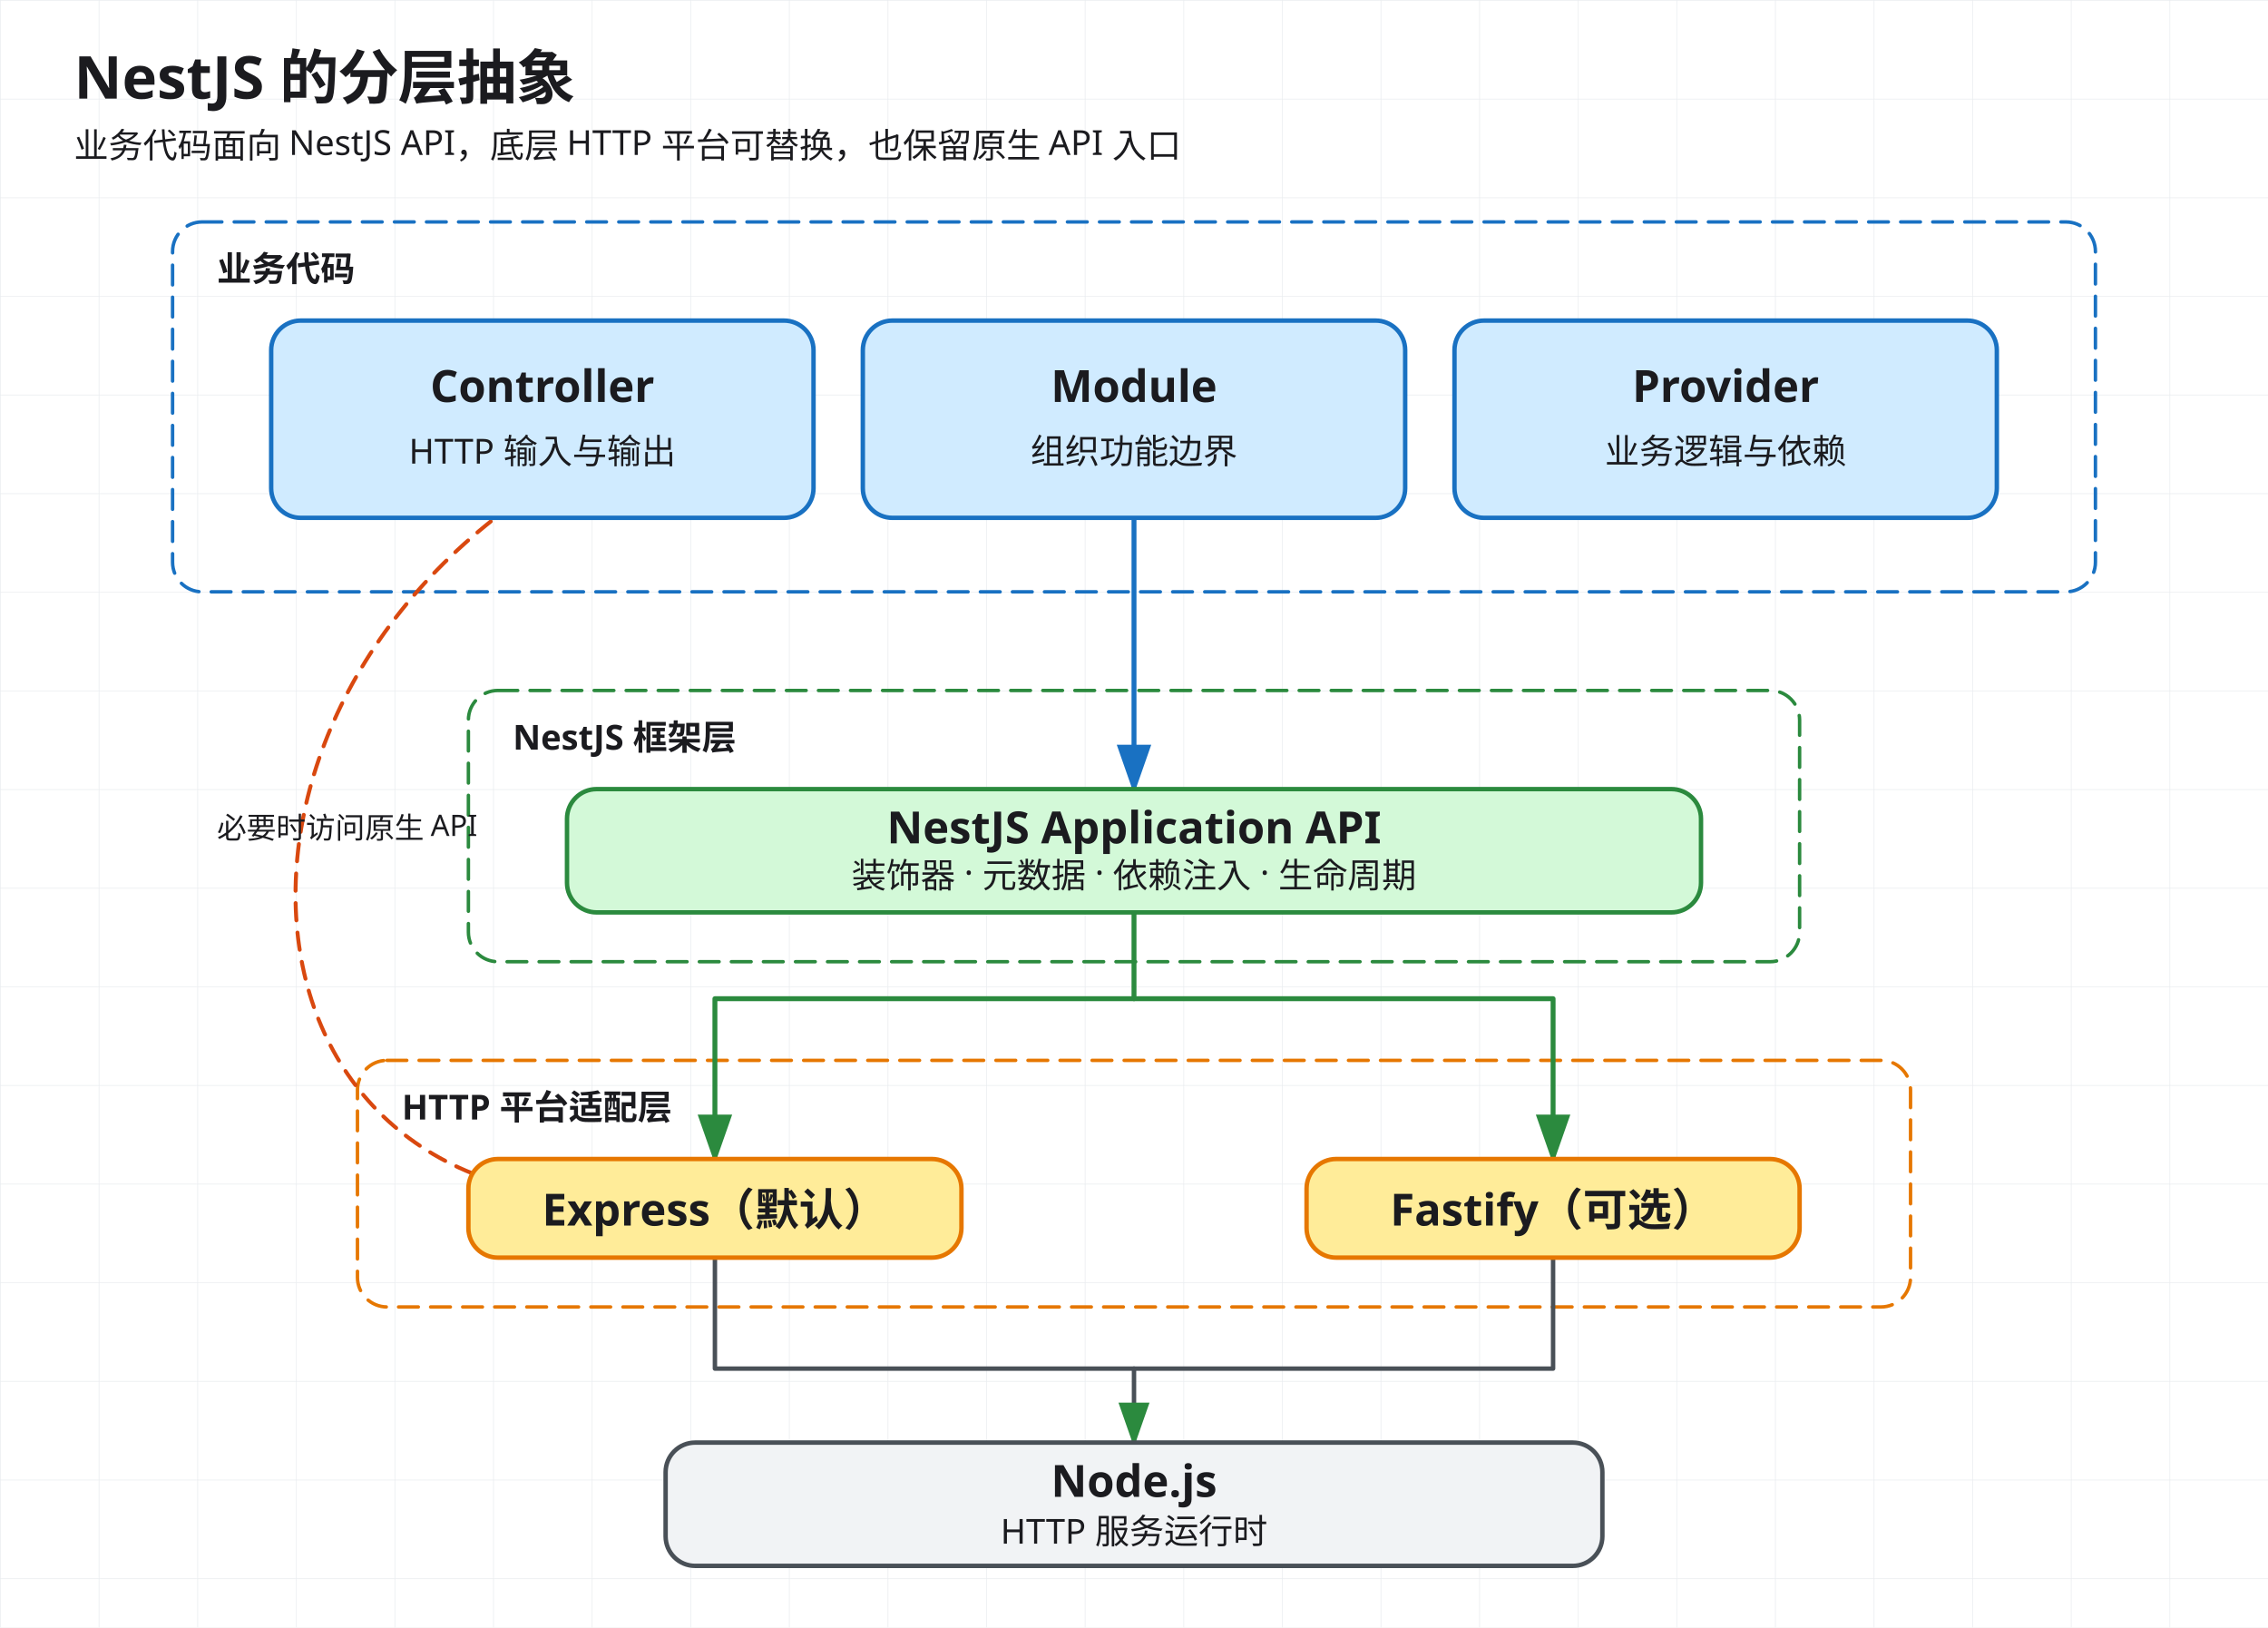
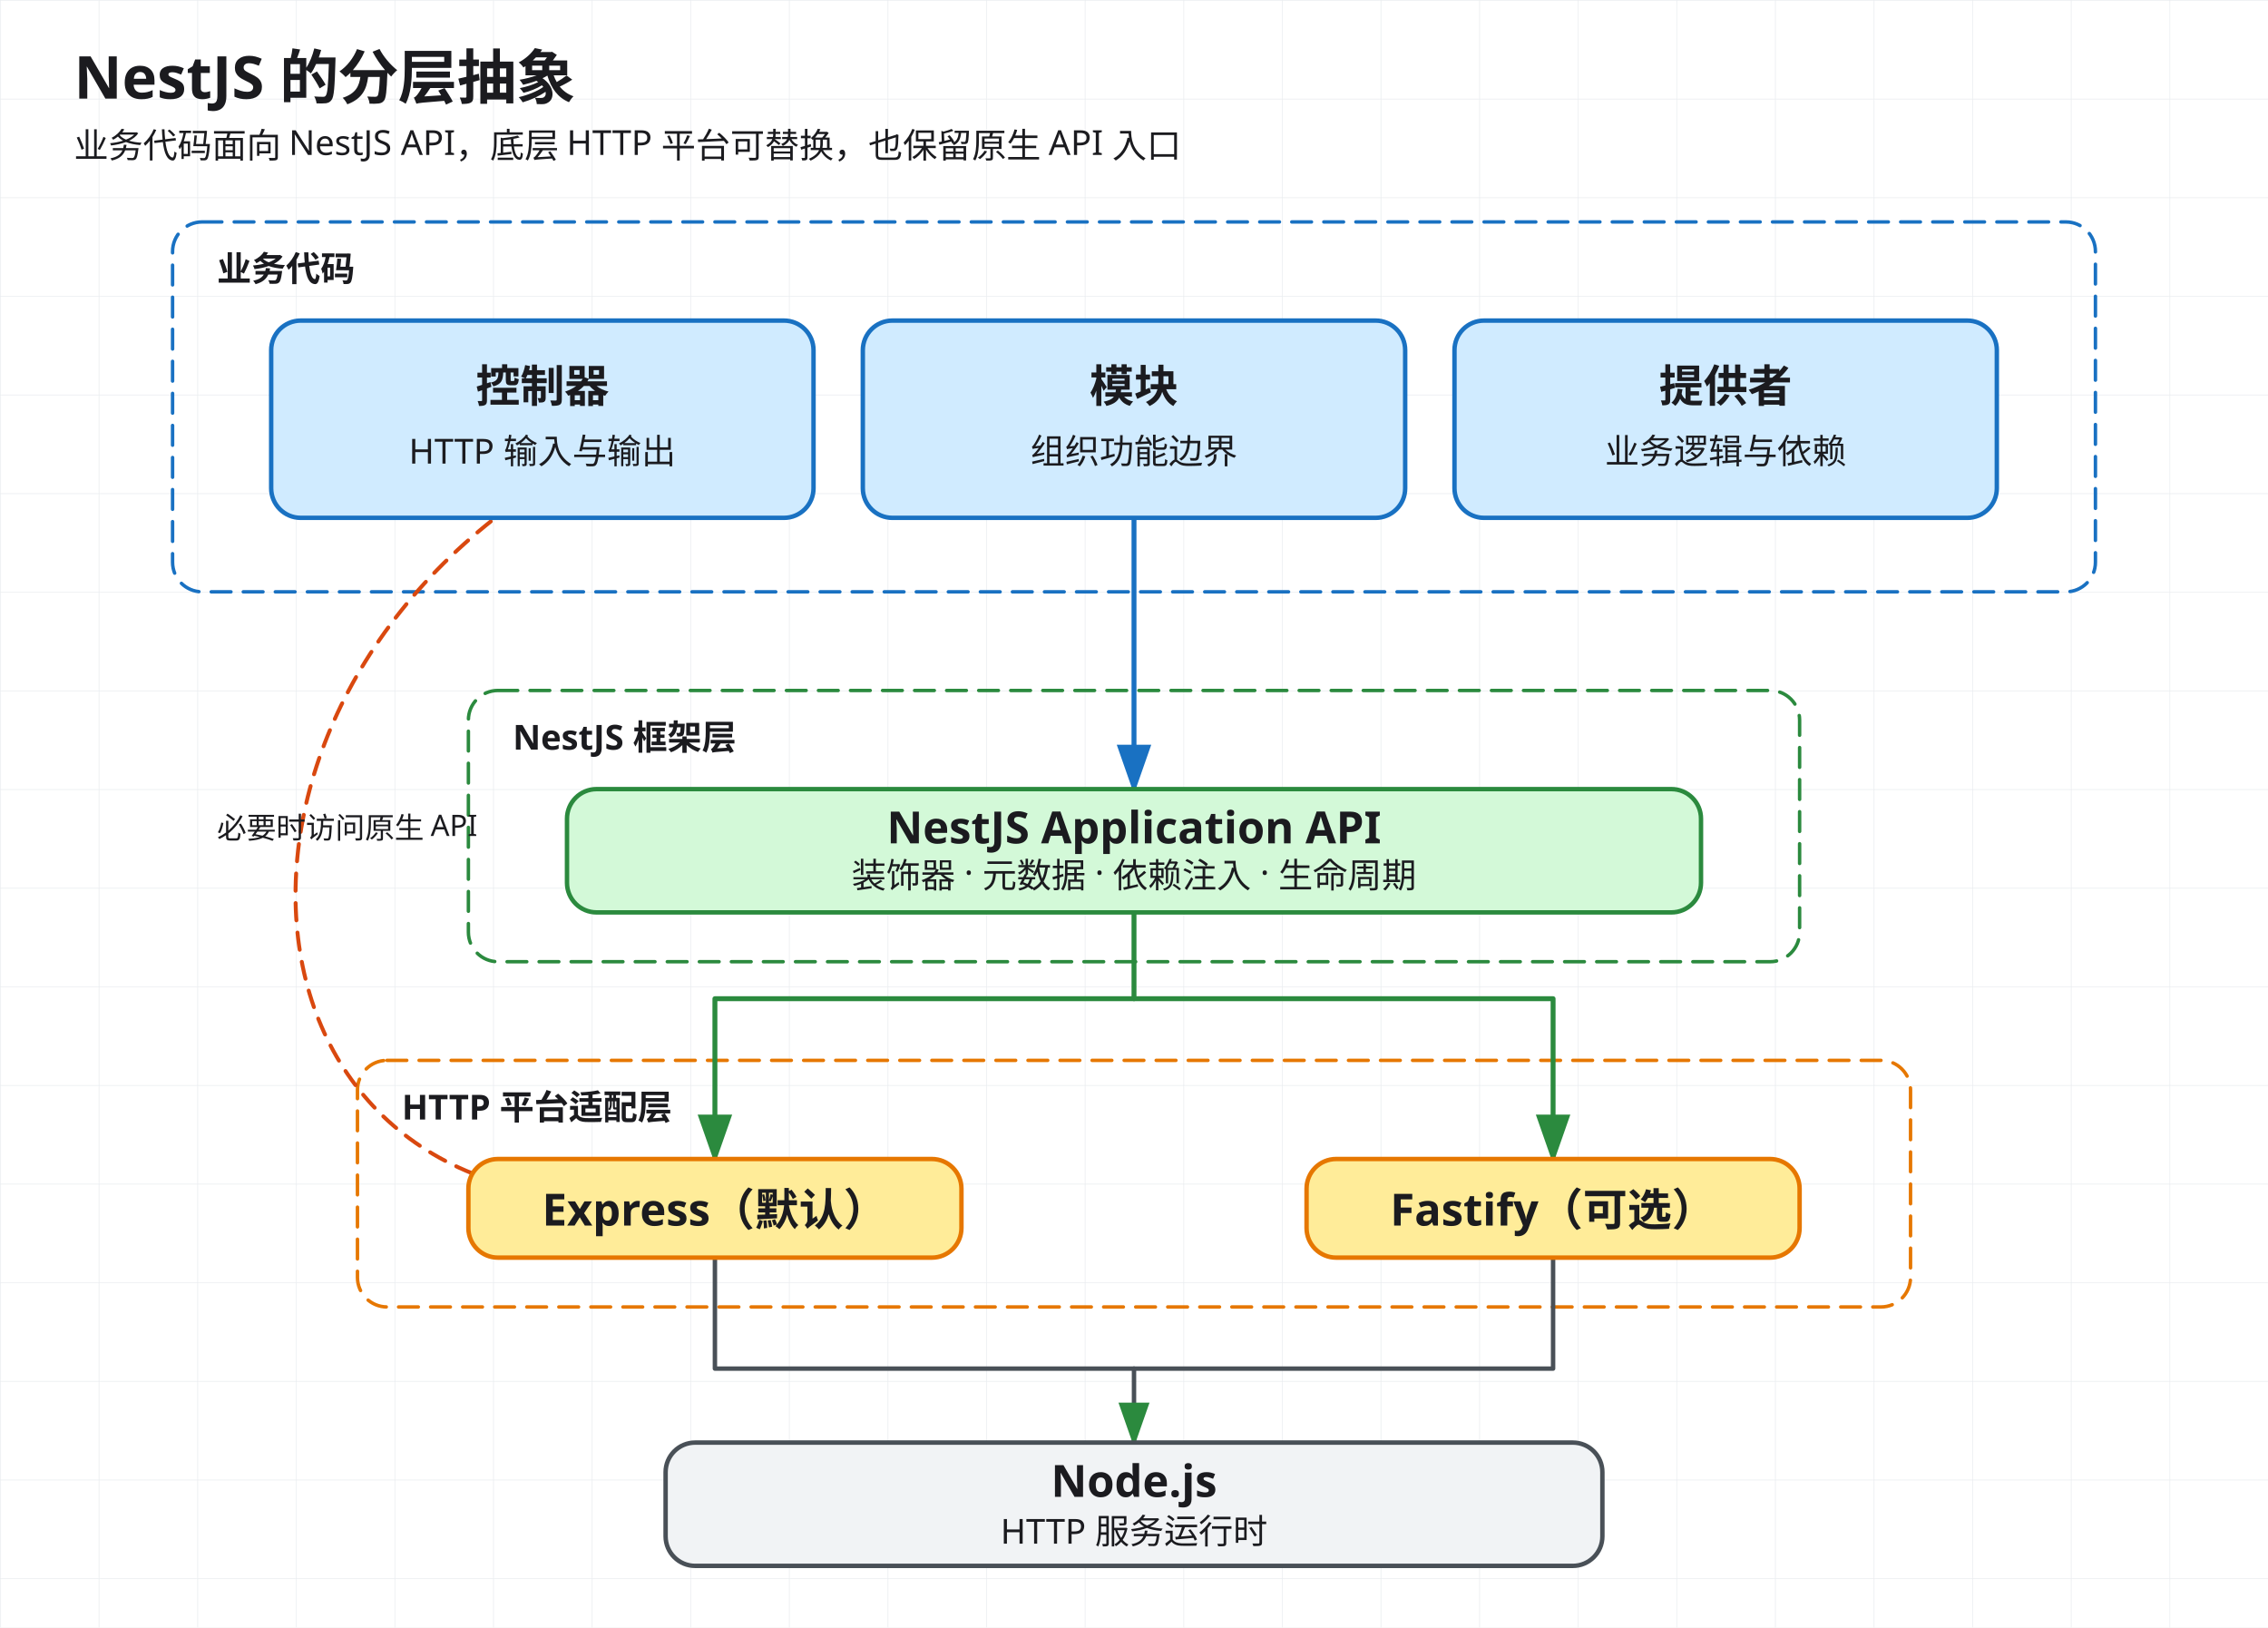
<svg xmlns="http://www.w3.org/2000/svg" viewBox="0 0 920 660">
  <style>
    text { font-family: 'Patrick Hand', 'LXGW WenKai', 'Kaiti SC', 'KaiTi', sans-serif; fill: #1b1b1f; }
    rect, path, line, polygon, ellipse { stroke-linecap: round; stroke-linejoin: round; }
  </style>
  <defs>
    <pattern id="grid" width="40" height="40" patternUnits="userSpaceOnUse">
      <path d="M 40 0 L 0 0 0 40" fill="none" stroke="#e9ecef" stroke-width="0.5" />
    </pattern>
    <marker id="arrow-blue" markerWidth="10" markerHeight="7" refX="9" refY="3.5" orient="auto">
      <polygon points="0 0, 10 3.5, 0 7" fill="#1971c2" />
    </marker>
    <marker id="arrow-green" markerWidth="10" markerHeight="7" refX="9" refY="3.5" orient="auto">
      <polygon points="0 0, 10 3.5, 0 7" fill="#2b8a3e" />
    </marker>
    <marker id="arrow-orange" markerWidth="10" markerHeight="7" refX="9" refY="3.5" orient="auto">
      <polygon points="0 0, 10 3.5, 0 7" fill="#d9480f" />
    </marker>
  </defs>
  <rect width="920" height="660" fill="#ffffff" />
  <rect width="920" height="660" fill="url(#grid)" />
  <rect x="70" y="90" width="780" height="150" rx="12" fill="none" stroke="#1971c2" stroke-width="1.4" stroke-dasharray="8,5" />
  <text x="88" y="114" fill="#1971c2" font-size="14" font-weight="600">业务代码</text>
  <rect x="190" y="280" width="540" height="110" rx="12" fill="none" stroke="#2b8a3e" stroke-width="1.4" stroke-dasharray="8,5" />
  <text x="208" y="304" fill="#2b8a3e" font-size="14" font-weight="600">NestJS 框架层</text>
  <rect x="145" y="430" width="630" height="100" rx="12" fill="none" stroke="#e67700" stroke-width="1.4" stroke-dasharray="8,5" />
  <text x="163" y="454" fill="#e67700" font-size="14" font-weight="600">HTTP 平台适配层</text>
  <path d="M 460 210 L 460 320" fill="none" stroke="#1971c2" stroke-width="2" marker-end="url(#arrow-blue)" />
  <path d="M 460 370 L 460 405 L 290 405 L 290 470" fill="none" stroke="#2b8a3e" stroke-width="2" marker-end="url(#arrow-green)" />
  <path d="M 460 405 L 630 405 L 630 470" fill="none" stroke="#2b8a3e" stroke-width="2" marker-end="url(#arrow-green)" />
  <path d="M 290 510 L 290 555 L 460 555 L 460 585" fill="none" stroke="#495057" stroke-width="1.8" marker-end="url(#arrow-green)" />
  <path d="M 630 510 L 630 555 L 460 555" fill="none" stroke="#495057" stroke-width="1.8" />
  <path d="M 250 180 C 80 260, 80 470, 230 485" fill="none" stroke="#d9480f" stroke-width="1.6" stroke-dasharray="7,5" marker-end="url(#arrow-orange)" />
  <text x="88" y="340" fill="#d9480f" font-size="12">必要时访问原生 API</text>
  <rect x="110" y="130" width="220" height="80" rx="12" fill="#d0ebff" stroke="#1971c2" stroke-width="1.8" />
-   <text x="220" y="163" font-size="18" font-weight="600" text-anchor="middle">Controller</text>
+   <text x="220" y="163" font-size="18" font-weight="600" text-anchor="middle">控制器</text>
  <text x="220" y="188" fill="#495057" font-size="14" text-anchor="middle">HTTP 输入与输出</text>
  <rect x="350" y="130" width="220" height="80" rx="12" fill="#d0ebff" stroke="#1971c2" stroke-width="1.8" />
-   <text x="460" y="163" font-size="18" font-weight="600" text-anchor="middle">Module</text>
+   <text x="460" y="163" font-size="18" font-weight="600" text-anchor="middle">模块</text>
  <text x="460" y="188" fill="#495057" font-size="14" text-anchor="middle">组织功能边界</text>
  <rect x="590" y="130" width="220" height="80" rx="12" fill="#d0ebff" stroke="#1971c2" stroke-width="1.8" />
-   <text x="700" y="163" font-size="18" font-weight="600" text-anchor="middle">Provider</text>
+   <text x="700" y="163" font-size="18" font-weight="600" text-anchor="middle">提供者</text>
  <text x="700" y="188" fill="#495057" font-size="14" text-anchor="middle">业务逻辑与依赖</text>
  <rect x="230" y="320" width="460" height="50" rx="12" fill="#d3f9d8" stroke="#2b8a3e" stroke-width="1.8" />
  <text x="460" y="342" font-size="18" font-weight="600" text-anchor="middle">NestJS Application API</text>
  <text x="460" y="360" fill="#495057" font-size="14" text-anchor="middle">装饰器 · 元数据 · 依赖注入 · 生命周期</text>
  <rect x="190" y="470" width="200" height="40" rx="12" fill="#ffec99" stroke="#e67700" stroke-width="1.8" />
  <text x="290" y="497" font-size="18" font-weight="600" text-anchor="middle">Express（默认）</text>
  <rect x="530" y="470" width="200" height="40" rx="12" fill="#ffec99" stroke="#e67700" stroke-width="1.8" />
  <text x="630" y="497" font-size="18" font-weight="600" text-anchor="middle">Fastify（可选）</text>
  <rect x="270" y="585" width="380" height="50" rx="12" fill="#f1f3f5" stroke="#495057" stroke-width="1.8" />
  <text x="460" y="607" font-size="18" font-weight="600" text-anchor="middle">Node.js</text>
  <text x="460" y="626" fill="#495057" font-size="14" text-anchor="middle">HTTP 服务运行时</text>
  <text x="30" y="40" font-size="24" font-weight="600">NestJS 的分层抽象</text>
  <text x="30" y="64" fill="#495057" font-size="14">业务代码面向 NestJS API，底层 HTTP 平台可替换，也保留原生 API 入口</text>
</svg>
